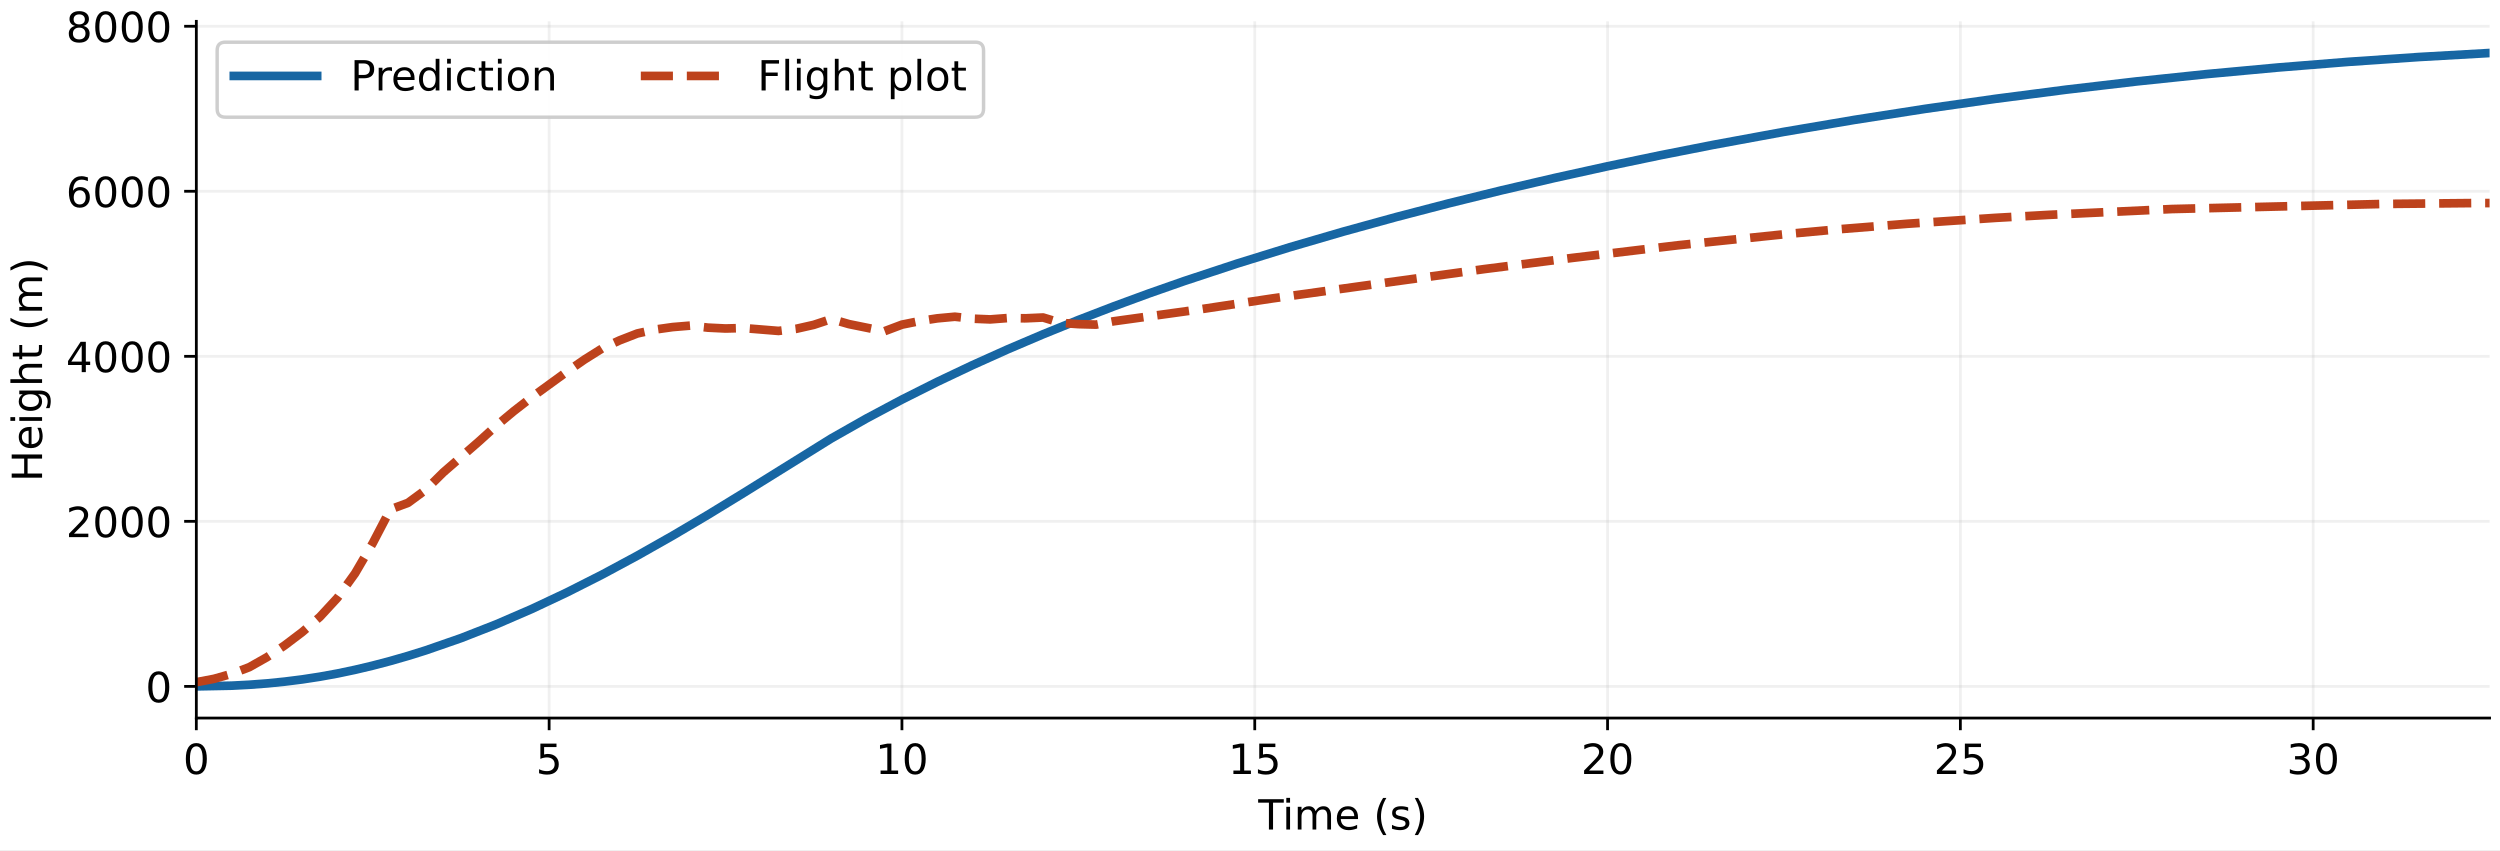
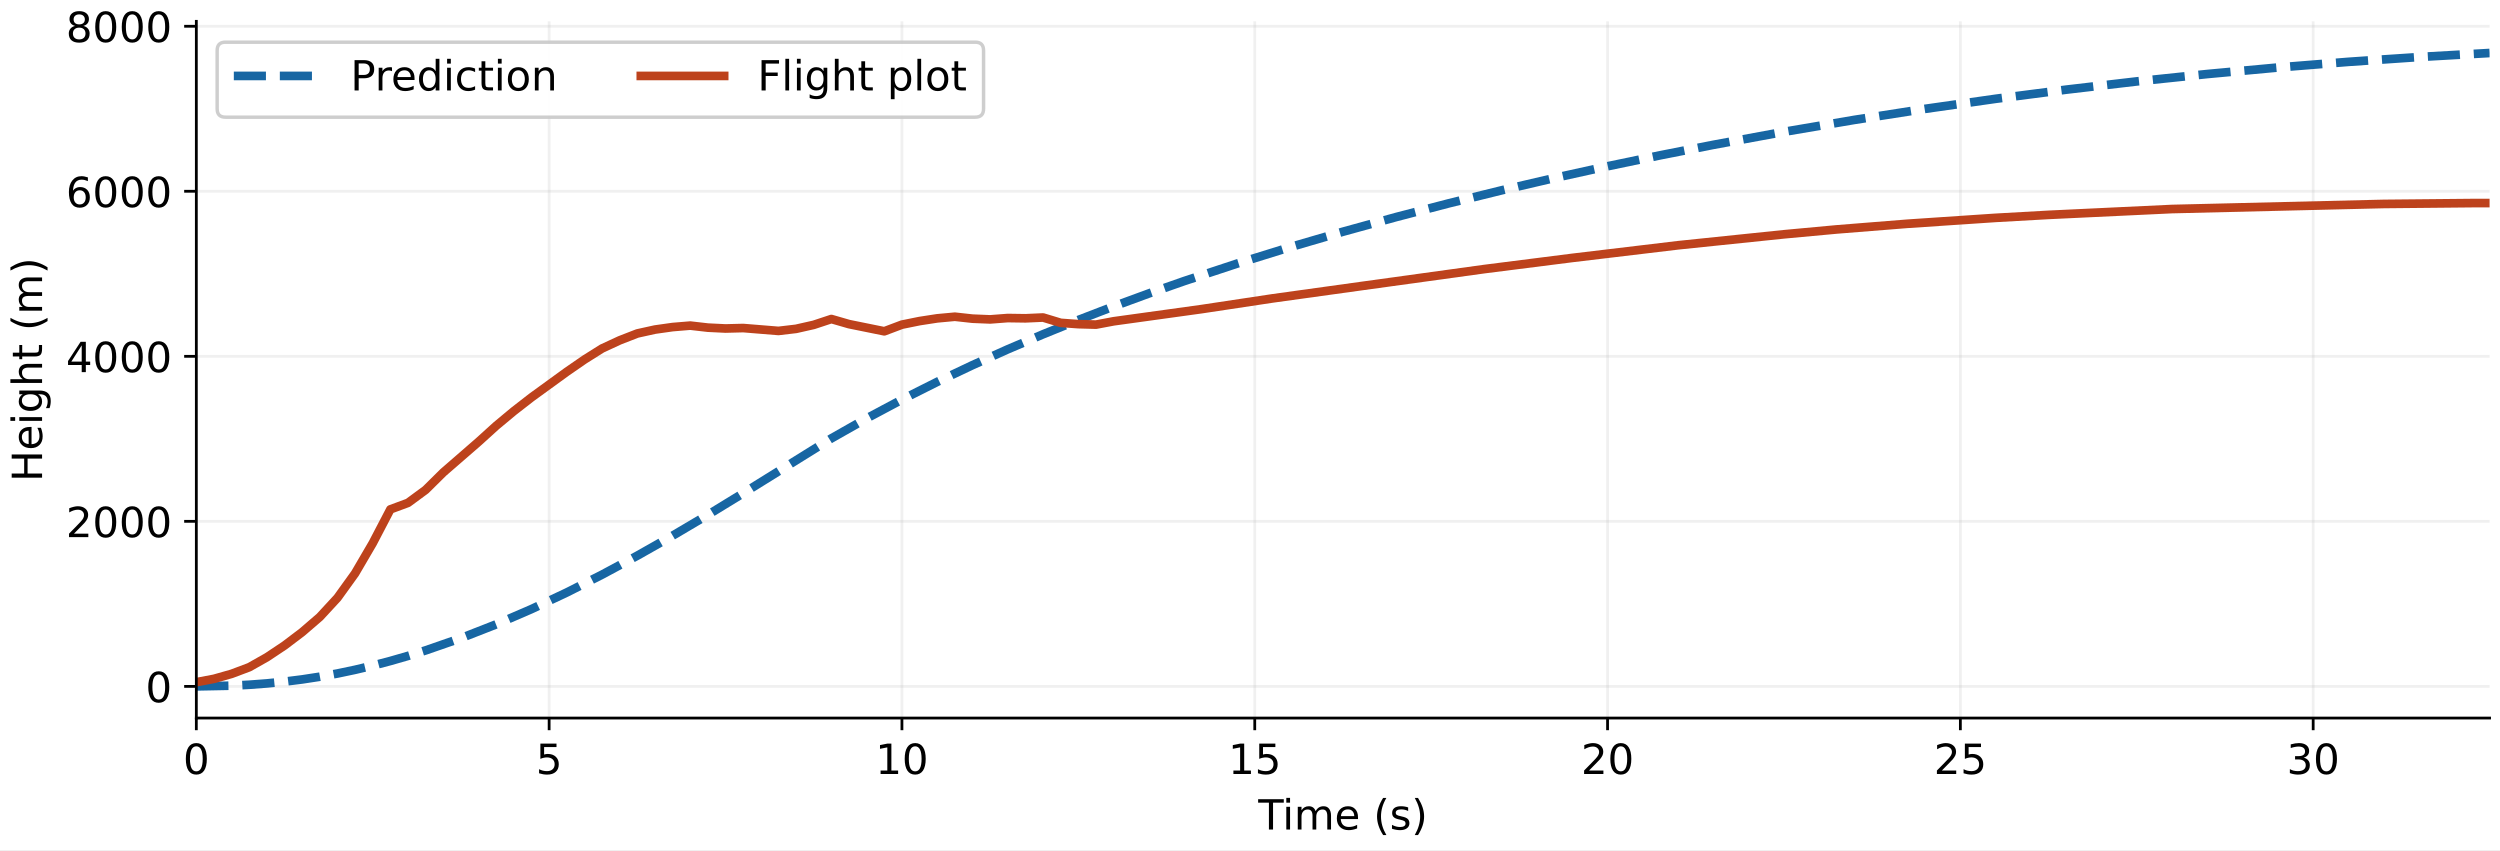
<svg xmlns="http://www.w3.org/2000/svg" xmlns:xlink="http://www.w3.org/1999/xlink" width="720pt" height="244.8pt" viewBox="0 0 720 244.8" version="1.1">
  <defs>
    <style type="text/css">*{stroke-linejoin: round; stroke-linecap: butt}</style>
  </defs>
  <g id="figure_1">
    <g id="patch_1">
      <path d="M 0 244.8  L 720 244.8  L 720 0  L 0 0  z " style="fill: #ffffff" />
    </g>
    <g id="axes_1">
      <g id="patch_2">
        <path d="M 56.541 206.799  L 717 206.799  L 717 6.144  L 56.541 6.144  z " style="fill: #ffffff" />
      </g>
      <g id="matplotlib.axis_1">
        <g id="xtick_1">
          <g id="line2d_1">
-             <path d="M 56.541 206.799  L 56.541 6.144  " clip-path="url(#p4961b29fdb)" style="fill: none; stroke: #b0b0b0; stroke-opacity: 0.18; stroke-width: 0.8; stroke-linecap: square" />
+             <path d="M 56.541 206.799  L 56.541 6.144  " clip-path="url(#pb24708e4b0)" style="fill: none; stroke: #b0b0b0; stroke-opacity: 0.18; stroke-width: 0.8; stroke-linecap: square" />
          </g>
          <g id="line2d_2">
            <defs>
-               <path id="m3037685d17" d="M 0 0  L 0 3.5  " style="stroke: #000000; stroke-width: 0.8" />
+               <path id="m1cf1d62c4e" d="M 0 0  L 0 3.5  " style="stroke: #000000; stroke-width: 0.8" />
            </defs>
            <g>
-               <use xlink:href="#m3037685d17" x="56.541" y="206.799" style="stroke: #000000; stroke-width: 0.8" />
+               <use xlink:href="#m1cf1d62c4e" x="56.541" y="206.799" style="stroke: #000000; stroke-width: 0.8" />
            </g>
          </g>
          <g id="text_1">
            <text style="font-size: 12px; font-family: 'DejaVu Sans'; text-anchor: middle" x="56.541" y="222.916" transform="rotate(-0 56.54118 222.916)">0</text>
          </g>
        </g>
        <g id="xtick_2">
          <g id="line2d_3">
-             <path d="M 158.15 206.799  L 158.15 6.144  " clip-path="url(#p4961b29fdb)" style="fill: none; stroke: #b0b0b0; stroke-opacity: 0.18; stroke-width: 0.8; stroke-linecap: square" />
+             <path d="M 158.15 206.799  L 158.15 6.144  " clip-path="url(#pb24708e4b0)" style="fill: none; stroke: #b0b0b0; stroke-opacity: 0.18; stroke-width: 0.8; stroke-linecap: square" />
          </g>
          <g id="line2d_4">
            <g>
-               <use xlink:href="#m3037685d17" x="158.15" y="206.799" style="stroke: #000000; stroke-width: 0.8" />
+               <use xlink:href="#m1cf1d62c4e" x="158.15" y="206.799" style="stroke: #000000; stroke-width: 0.8" />
            </g>
          </g>
          <g id="text_2">
            <text style="font-size: 12px; font-family: 'DejaVu Sans'; text-anchor: middle" x="158.15" y="222.916" transform="rotate(-0 158.1502 222.916)">5</text>
          </g>
        </g>
        <g id="xtick_3">
          <g id="line2d_5">
-             <path d="M 259.759 206.799  L 259.759 6.144  " clip-path="url(#p4961b29fdb)" style="fill: none; stroke: #b0b0b0; stroke-opacity: 0.18; stroke-width: 0.8; stroke-linecap: square" />
+             <path d="M 259.759 206.799  L 259.759 6.144  " clip-path="url(#pb24708e4b0)" style="fill: none; stroke: #b0b0b0; stroke-opacity: 0.18; stroke-width: 0.8; stroke-linecap: square" />
          </g>
          <g id="line2d_6">
            <g>
-               <use xlink:href="#m3037685d17" x="259.759" y="206.799" style="stroke: #000000; stroke-width: 0.8" />
+               <use xlink:href="#m1cf1d62c4e" x="259.759" y="206.799" style="stroke: #000000; stroke-width: 0.8" />
            </g>
          </g>
          <g id="text_3">
            <text style="font-size: 12px; font-family: 'DejaVu Sans'; text-anchor: middle" x="259.759" y="222.916" transform="rotate(-0 259.7592 222.916)">10</text>
          </g>
        </g>
        <g id="xtick_4">
          <g id="line2d_7">
-             <path d="M 361.368 206.799  L 361.368 6.144  " clip-path="url(#p4961b29fdb)" style="fill: none; stroke: #b0b0b0; stroke-opacity: 0.18; stroke-width: 0.8; stroke-linecap: square" />
+             <path d="M 361.368 206.799  L 361.368 6.144  " clip-path="url(#pb24708e4b0)" style="fill: none; stroke: #b0b0b0; stroke-opacity: 0.18; stroke-width: 0.8; stroke-linecap: square" />
          </g>
          <g id="line2d_8">
            <g>
-               <use xlink:href="#m3037685d17" x="361.368" y="206.799" style="stroke: #000000; stroke-width: 0.8" />
+               <use xlink:href="#m1cf1d62c4e" x="361.368" y="206.799" style="stroke: #000000; stroke-width: 0.8" />
            </g>
          </g>
          <g id="text_4">
            <text style="font-size: 12px; font-family: 'DejaVu Sans'; text-anchor: middle" x="361.368" y="222.916" transform="rotate(-0 361.3682 222.916)">15</text>
          </g>
        </g>
        <g id="xtick_5">
          <g id="line2d_9">
-             <path d="M 462.977 206.799  L 462.977 6.144  " clip-path="url(#p4961b29fdb)" style="fill: none; stroke: #b0b0b0; stroke-opacity: 0.18; stroke-width: 0.8; stroke-linecap: square" />
+             <path d="M 462.977 206.799  L 462.977 6.144  " clip-path="url(#pb24708e4b0)" style="fill: none; stroke: #b0b0b0; stroke-opacity: 0.18; stroke-width: 0.8; stroke-linecap: square" />
          </g>
          <g id="line2d_10">
            <g>
-               <use xlink:href="#m3037685d17" x="462.977" y="206.799" style="stroke: #000000; stroke-width: 0.8" />
+               <use xlink:href="#m1cf1d62c4e" x="462.977" y="206.799" style="stroke: #000000; stroke-width: 0.8" />
            </g>
          </g>
          <g id="text_5">
            <text style="font-size: 12px; font-family: 'DejaVu Sans'; text-anchor: middle" x="462.977" y="222.916" transform="rotate(-0 462.9772 222.916)">20</text>
          </g>
        </g>
        <g id="xtick_6">
          <g id="line2d_11">
-             <path d="M 564.586 206.799  L 564.586 6.144  " clip-path="url(#p4961b29fdb)" style="fill: none; stroke: #b0b0b0; stroke-opacity: 0.18; stroke-width: 0.8; stroke-linecap: square" />
+             <path d="M 564.586 206.799  L 564.586 6.144  " clip-path="url(#pb24708e4b0)" style="fill: none; stroke: #b0b0b0; stroke-opacity: 0.18; stroke-width: 0.8; stroke-linecap: square" />
          </g>
          <g id="line2d_12">
            <g>
-               <use xlink:href="#m3037685d17" x="564.586" y="206.799" style="stroke: #000000; stroke-width: 0.8" />
+               <use xlink:href="#m1cf1d62c4e" x="564.586" y="206.799" style="stroke: #000000; stroke-width: 0.8" />
            </g>
          </g>
          <g id="text_6">
            <text style="font-size: 12px; font-family: 'DejaVu Sans'; text-anchor: middle" x="564.586" y="222.916" transform="rotate(-0 564.5862 222.916)">25</text>
          </g>
        </g>
        <g id="xtick_7">
          <g id="line2d_13">
-             <path d="M 666.195 206.799  L 666.195 6.144  " clip-path="url(#p4961b29fdb)" style="fill: none; stroke: #b0b0b0; stroke-opacity: 0.18; stroke-width: 0.8; stroke-linecap: square" />
+             <path d="M 666.195 206.799  L 666.195 6.144  " clip-path="url(#pb24708e4b0)" style="fill: none; stroke: #b0b0b0; stroke-opacity: 0.18; stroke-width: 0.8; stroke-linecap: square" />
          </g>
          <g id="line2d_14">
            <g>
-               <use xlink:href="#m3037685d17" x="666.195" y="206.799" style="stroke: #000000; stroke-width: 0.8" />
+               <use xlink:href="#m1cf1d62c4e" x="666.195" y="206.799" style="stroke: #000000; stroke-width: 0.8" />
            </g>
          </g>
          <g id="text_7">
            <text style="font-size: 12px; font-family: 'DejaVu Sans'; text-anchor: middle" x="666.195" y="222.916" transform="rotate(-0 666.1953 222.916)">30</text>
          </g>
        </g>
        <g id="text_8">
          <text style="font-size: 12px; font-family: 'DejaVu Sans'; text-anchor: middle" x="386.77" y="238.917" transform="rotate(-0 386.7705 238.9169)">Time (s)</text>
        </g>
      </g>
      <g id="matplotlib.axis_2">
        <g id="ytick_1">
          <g id="line2d_15">
-             <path d="M 56.541 197.678  L 717 197.678  " clip-path="url(#p4961b29fdb)" style="fill: none; stroke: #b0b0b0; stroke-opacity: 0.18; stroke-width: 0.8; stroke-linecap: square" />
+             <path d="M 56.541 197.678  L 717 197.678  " clip-path="url(#pb24708e4b0)" style="fill: none; stroke: #b0b0b0; stroke-opacity: 0.18; stroke-width: 0.8; stroke-linecap: square" />
          </g>
          <g id="line2d_16">
            <defs>
-               <path id="me9d07b281a" d="M 0 0  L -3.5 0  " style="stroke: #000000; stroke-width: 0.8" />
+               <path id="m51c1f0f3ee" d="M 0 0  L -3.5 0  " style="stroke: #000000; stroke-width: 0.8" />
            </defs>
            <g>
-               <use xlink:href="#me9d07b281a" x="56.541" y="197.678" style="stroke: #000000; stroke-width: 0.8" />
+               <use xlink:href="#m51c1f0f3ee" x="56.541" y="197.678" style="stroke: #000000; stroke-width: 0.8" />
            </g>
          </g>
          <g id="text_9">
            <text style="font-size: 12px; font-family: 'DejaVu Sans'; text-anchor: end" x="49.541" y="202.237" transform="rotate(-0 49.54118 202.2367)">0</text>
          </g>
        </g>
        <g id="ytick_2">
          <g id="line2d_17">
-             <path d="M 56.541 150.148  L 717 150.148  " clip-path="url(#p4961b29fdb)" style="fill: none; stroke: #b0b0b0; stroke-opacity: 0.18; stroke-width: 0.8; stroke-linecap: square" />
+             <path d="M 56.541 150.148  L 717 150.148  " clip-path="url(#pb24708e4b0)" style="fill: none; stroke: #b0b0b0; stroke-opacity: 0.18; stroke-width: 0.8; stroke-linecap: square" />
          </g>
          <g id="line2d_18">
            <g>
-               <use xlink:href="#me9d07b281a" x="56.541" y="150.148" style="stroke: #000000; stroke-width: 0.8" />
+               <use xlink:href="#m51c1f0f3ee" x="56.541" y="150.148" style="stroke: #000000; stroke-width: 0.8" />
            </g>
          </g>
          <g id="text_10">
            <text style="font-size: 12px; font-family: 'DejaVu Sans'; text-anchor: end" x="49.541" y="154.707" transform="rotate(-0 49.54118 154.7071)">2000</text>
          </g>
        </g>
        <g id="ytick_3">
          <g id="line2d_19">
-             <path d="M 56.541 102.619  L 717 102.619  " clip-path="url(#p4961b29fdb)" style="fill: none; stroke: #b0b0b0; stroke-opacity: 0.18; stroke-width: 0.8; stroke-linecap: square" />
+             <path d="M 56.541 102.619  L 717 102.619  " clip-path="url(#pb24708e4b0)" style="fill: none; stroke: #b0b0b0; stroke-opacity: 0.18; stroke-width: 0.8; stroke-linecap: square" />
          </g>
          <g id="line2d_20">
            <g>
-               <use xlink:href="#me9d07b281a" x="56.541" y="102.619" style="stroke: #000000; stroke-width: 0.8" />
+               <use xlink:href="#m51c1f0f3ee" x="56.541" y="102.619" style="stroke: #000000; stroke-width: 0.8" />
            </g>
          </g>
          <g id="text_11">
            <text style="font-size: 12px; font-family: 'DejaVu Sans'; text-anchor: end" x="49.541" y="107.177" transform="rotate(-0 49.54118 107.1774)">4000</text>
          </g>
        </g>
        <g id="ytick_4">
          <g id="line2d_21">
-             <path d="M 56.541 55.089  L 717 55.089  " clip-path="url(#p4961b29fdb)" style="fill: none; stroke: #b0b0b0; stroke-opacity: 0.18; stroke-width: 0.8; stroke-linecap: square" />
+             <path d="M 56.541 55.089  L 717 55.089  " clip-path="url(#pb24708e4b0)" style="fill: none; stroke: #b0b0b0; stroke-opacity: 0.18; stroke-width: 0.8; stroke-linecap: square" />
          </g>
          <g id="line2d_22">
            <g>
-               <use xlink:href="#me9d07b281a" x="56.541" y="55.089" style="stroke: #000000; stroke-width: 0.8" />
+               <use xlink:href="#m51c1f0f3ee" x="56.541" y="55.089" style="stroke: #000000; stroke-width: 0.8" />
            </g>
          </g>
          <g id="text_12">
            <text style="font-size: 12px; font-family: 'DejaVu Sans'; text-anchor: end" x="49.541" y="59.648" transform="rotate(-0 49.54118 59.64771)">6000</text>
          </g>
        </g>
        <g id="ytick_5">
          <g id="line2d_23">
-             <path d="M 56.541 7.559  L 717 7.559  " clip-path="url(#p4961b29fdb)" style="fill: none; stroke: #b0b0b0; stroke-opacity: 0.18; stroke-width: 0.8; stroke-linecap: square" />
+             <path d="M 56.541 7.559  L 717 7.559  " clip-path="url(#pb24708e4b0)" style="fill: none; stroke: #b0b0b0; stroke-opacity: 0.18; stroke-width: 0.8; stroke-linecap: square" />
          </g>
          <g id="line2d_24">
            <g>
-               <use xlink:href="#me9d07b281a" x="56.541" y="7.559" style="stroke: #000000; stroke-width: 0.8" />
+               <use xlink:href="#m51c1f0f3ee" x="56.541" y="7.559" style="stroke: #000000; stroke-width: 0.8" />
            </g>
          </g>
          <g id="text_13">
            <text style="font-size: 12px; font-family: 'DejaVu Sans'; text-anchor: end" x="49.541" y="12.118" transform="rotate(-0 49.54118 12.11803)">8000</text>
          </g>
        </g>
        <g id="text_14">
          <text style="font-size: 12px; font-family: 'DejaVu Sans'; text-anchor: middle" x="12.118" y="106.471" transform="rotate(-90 12.11837 106.4714)">Height (m)</text>
        </g>
      </g>
      <g id="line2d_25">
-         <path d="M 56.541 197.678  L 66.702 197.475  L 71.783 197.209  L 76.863 196.824  L 81.943 196.315  L 87.024 195.673  L 92.104 194.894  L 97.185 193.97  L 102.265 192.901  L 107.346 191.697  L 112.426 190.363  L 117.507 188.901  L 122.587 187.314  L 132.748 183.784  L 142.909 179.81  L 153.07 175.418  L 163.231 170.636  L 173.392 165.496  L 183.552 160.03  L 193.713 154.276  L 203.874 148.271  L 214.035 142.053  L 239.437 126.254  L 249.598 120.492  L 259.759 115.079  L 269.92 109.978  L 280.081 105.16  L 290.242 100.598  L 300.403 96.271  L 310.564 92.158  L 320.725 88.243  L 330.886 84.512  L 341.046 80.952  L 356.288 75.912  L 371.529 71.185  L 386.77 66.734  L 402.012 62.532  L 417.253 58.56  L 432.495 54.803  L 447.736 51.249  L 462.977 47.887  L 478.219 44.709  L 493.46 41.708  L 513.782 37.969  L 534.104 34.521  L 554.425 31.353  L 574.747 28.455  L 595.069 25.821  L 615.391 23.445  L 635.713 21.32  L 656.034 19.444  L 676.356 17.811  L 696.678 16.419  L 717 15.265  L 717 15.265  " clip-path="url(#p4961b29fdb)" style="fill: none; stroke: #1766a3; stroke-width: 2.5; stroke-linecap: square" />
+         <path d="M 56.541 197.678  L 66.702 197.475  L 71.783 197.209  L 76.863 196.824  L 81.943 196.315  L 87.024 195.673  L 92.104 194.894  L 97.185 193.97  L 102.265 192.901  L 107.346 191.697  L 112.426 190.363  L 117.507 188.901  L 122.587 187.314  L 132.748 183.784  L 142.909 179.81  L 153.07 175.418  L 163.231 170.636  L 173.392 165.496  L 183.552 160.03  L 193.713 154.276  L 203.874 148.271  L 214.035 142.053  L 239.437 126.254  L 249.598 120.492  L 259.759 115.079  L 269.92 109.978  L 280.081 105.16  L 290.242 100.598  L 300.403 96.271  L 310.564 92.158  L 320.725 88.243  L 330.886 84.512  L 341.046 80.952  L 356.288 75.912  L 371.529 71.185  L 386.77 66.734  L 402.012 62.532  L 417.253 58.56  L 432.495 54.803  L 447.736 51.249  L 462.977 47.887  L 478.219 44.709  L 493.46 41.708  L 513.782 37.969  L 534.104 34.521  L 554.425 31.353  L 574.747 28.455  L 595.069 25.821  L 615.391 23.445  L 635.713 21.32  L 656.034 19.444  L 676.356 17.811  L 696.678 16.419  L 717 15.265  L 717 15.265  " clip-path="url(#pb24708e4b0)" style="fill: none; stroke-dasharray: 9.25,4; stroke-dashoffset: 0; stroke: #1766a3; stroke-width: 2.5" />
      </g>
      <g id="line2d_26">
-         <path d="M 56.541 196.464  L 61.622 195.507  L 66.702 194.066  L 71.783 192.157  L 76.863 189.286  L 81.943 185.906  L 87.024 182.057  L 92.104 177.684  L 97.185 172.179  L 102.265 165.127  L 107.346 156.433  L 112.426 146.7  L 117.507 144.82  L 122.587 141.079  L 127.667 136.054  L 137.828 127.228  L 142.909 122.624  L 147.989 118.398  L 153.07 114.451  L 163.231 107.072  L 168.311 103.564  L 173.392 100.366  L 178.472 98.013  L 183.552 96.039  L 188.633 94.916  L 193.713 94.198  L 198.794 93.777  L 203.874 94.36  L 208.955 94.608  L 214.035 94.476  L 224.196 95.304  L 229.276 94.706  L 234.357 93.557  L 239.437 91.879  L 244.518 93.348  L 254.679 95.412  L 259.759 93.499  L 264.84 92.471  L 269.92 91.688  L 275.001 91.217  L 280.081 91.777  L 285.161 91.987  L 290.242 91.598  L 295.322 91.674  L 300.403 91.445  L 305.483 92.984  L 310.564 93.352  L 315.644 93.491  L 320.725 92.534  L 346.127 89.013  L 366.449 85.946  L 391.851 82.417  L 412.173 79.609  L 427.414 77.504  L 452.816 74.279  L 483.299 70.635  L 513.782 67.478  L 529.023 66.069  L 549.345 64.445  L 574.747 62.741  L 589.988 61.884  L 625.552 60.2  L 686.517 58.737  L 711.919 58.49  L 717 58.49  L 717 58.49  " clip-path="url(#p4961b29fdb)" style="fill: none; stroke-dasharray: 9.25,4; stroke-dashoffset: 0; stroke: #bd421c; stroke-width: 2.5" />
+         <path d="M 56.541 196.464  L 61.622 195.507  L 66.702 194.066  L 71.783 192.157  L 76.863 189.286  L 81.943 185.906  L 87.024 182.057  L 92.104 177.684  L 97.185 172.179  L 102.265 165.127  L 107.346 156.433  L 112.426 146.7  L 117.507 144.82  L 122.587 141.079  L 127.667 136.054  L 137.828 127.228  L 142.909 122.624  L 147.989 118.398  L 153.07 114.451  L 163.231 107.072  L 168.311 103.564  L 173.392 100.366  L 178.472 98.013  L 183.552 96.039  L 188.633 94.916  L 193.713 94.198  L 198.794 93.777  L 203.874 94.36  L 208.955 94.608  L 214.035 94.476  L 224.196 95.304  L 229.276 94.706  L 234.357 93.557  L 239.437 91.879  L 244.518 93.348  L 254.679 95.412  L 259.759 93.499  L 264.84 92.471  L 269.92 91.688  L 275.001 91.217  L 280.081 91.777  L 285.161 91.987  L 290.242 91.598  L 295.322 91.674  L 300.403 91.445  L 305.483 92.984  L 310.564 93.352  L 315.644 93.491  L 320.725 92.534  L 346.127 89.013  L 366.449 85.946  L 391.851 82.417  L 412.173 79.609  L 427.414 77.504  L 452.816 74.279  L 483.299 70.635  L 513.782 67.478  L 529.023 66.069  L 549.345 64.445  L 574.747 62.741  L 589.988 61.884  L 625.552 60.2  L 686.517 58.737  L 711.919 58.49  L 717 58.49  L 717 58.49  " clip-path="url(#pb24708e4b0)" style="fill: none; stroke: #bd421c; stroke-width: 2.5; stroke-linecap: square" />
      </g>
      <g id="patch_3">
        <path d="M 56.541 206.799  L 56.541 6.144  " style="fill: none; stroke: #000000; stroke-width: 0.8; stroke-linejoin: miter; stroke-linecap: square" />
      </g>
      <g id="patch_4">
        <path d="M 56.541 206.799  L 717 206.799  " style="fill: none; stroke: #000000; stroke-width: 0.8; stroke-linejoin: miter; stroke-linecap: square" />
      </g>
      <g id="legend_1">
        <g id="patch_5">
          <path d="M 64.941 33.745  L 280.864 33.745  Q 283.264 33.745 283.264 31.345  L 283.264 14.544  Q 283.264 12.144 280.864 12.144  L 64.941 12.144  Q 62.541 12.144 62.541 14.544  L 62.541 31.345  Q 62.541 33.745 64.941 33.745  z " style="fill: #ffffff; opacity: 0.95; stroke: #cccccc; stroke-linejoin: miter" />
        </g>
        <g id="line2d_27">
-           <path d="M 67.341 21.862  L 79.341 21.862  L 91.341 21.862  " style="fill: none; stroke: #1766a3; stroke-width: 2.5; stroke-linecap: square" />
+           <path d="M 67.341 21.862  L 79.341 21.862  L 91.341 21.862  " style="fill: none; stroke-dasharray: 9.25,4; stroke-dashoffset: 0; stroke: #1766a3; stroke-width: 2.5" />
        </g>
        <g id="text_15">
          <text style="font-size: 12px; font-family: 'DejaVu Sans'; text-anchor: start" x="100.941" y="26.062" transform="rotate(-0 100.9412 26.06219)">Prediction</text>
        </g>
        <g id="line2d_28">
-           <path d="M 184.555 21.862  L 196.555 21.862  L 208.555 21.862  " style="fill: none; stroke-dasharray: 9.25,4; stroke-dashoffset: 0; stroke: #bd421c; stroke-width: 2.5" />
+           <path d="M 184.555 21.862  L 196.555 21.862  L 208.555 21.862  " style="fill: none; stroke: #bd421c; stroke-width: 2.5; stroke-linecap: square" />
        </g>
        <g id="text_16">
          <text style="font-size: 12px; font-family: 'DejaVu Sans'; text-anchor: start" x="218.155" y="26.062" transform="rotate(-0 218.1549 26.06219)">Flight plot</text>
        </g>
      </g>
    </g>
  </g>
  <defs>
-     <clipPath id="p4961b29fdb">
+     <clipPath id="pb24708e4b0">
      <rect x="56.541" y="6.144" width="660.459" height="200.655" />
    </clipPath>
  </defs>
</svg>
